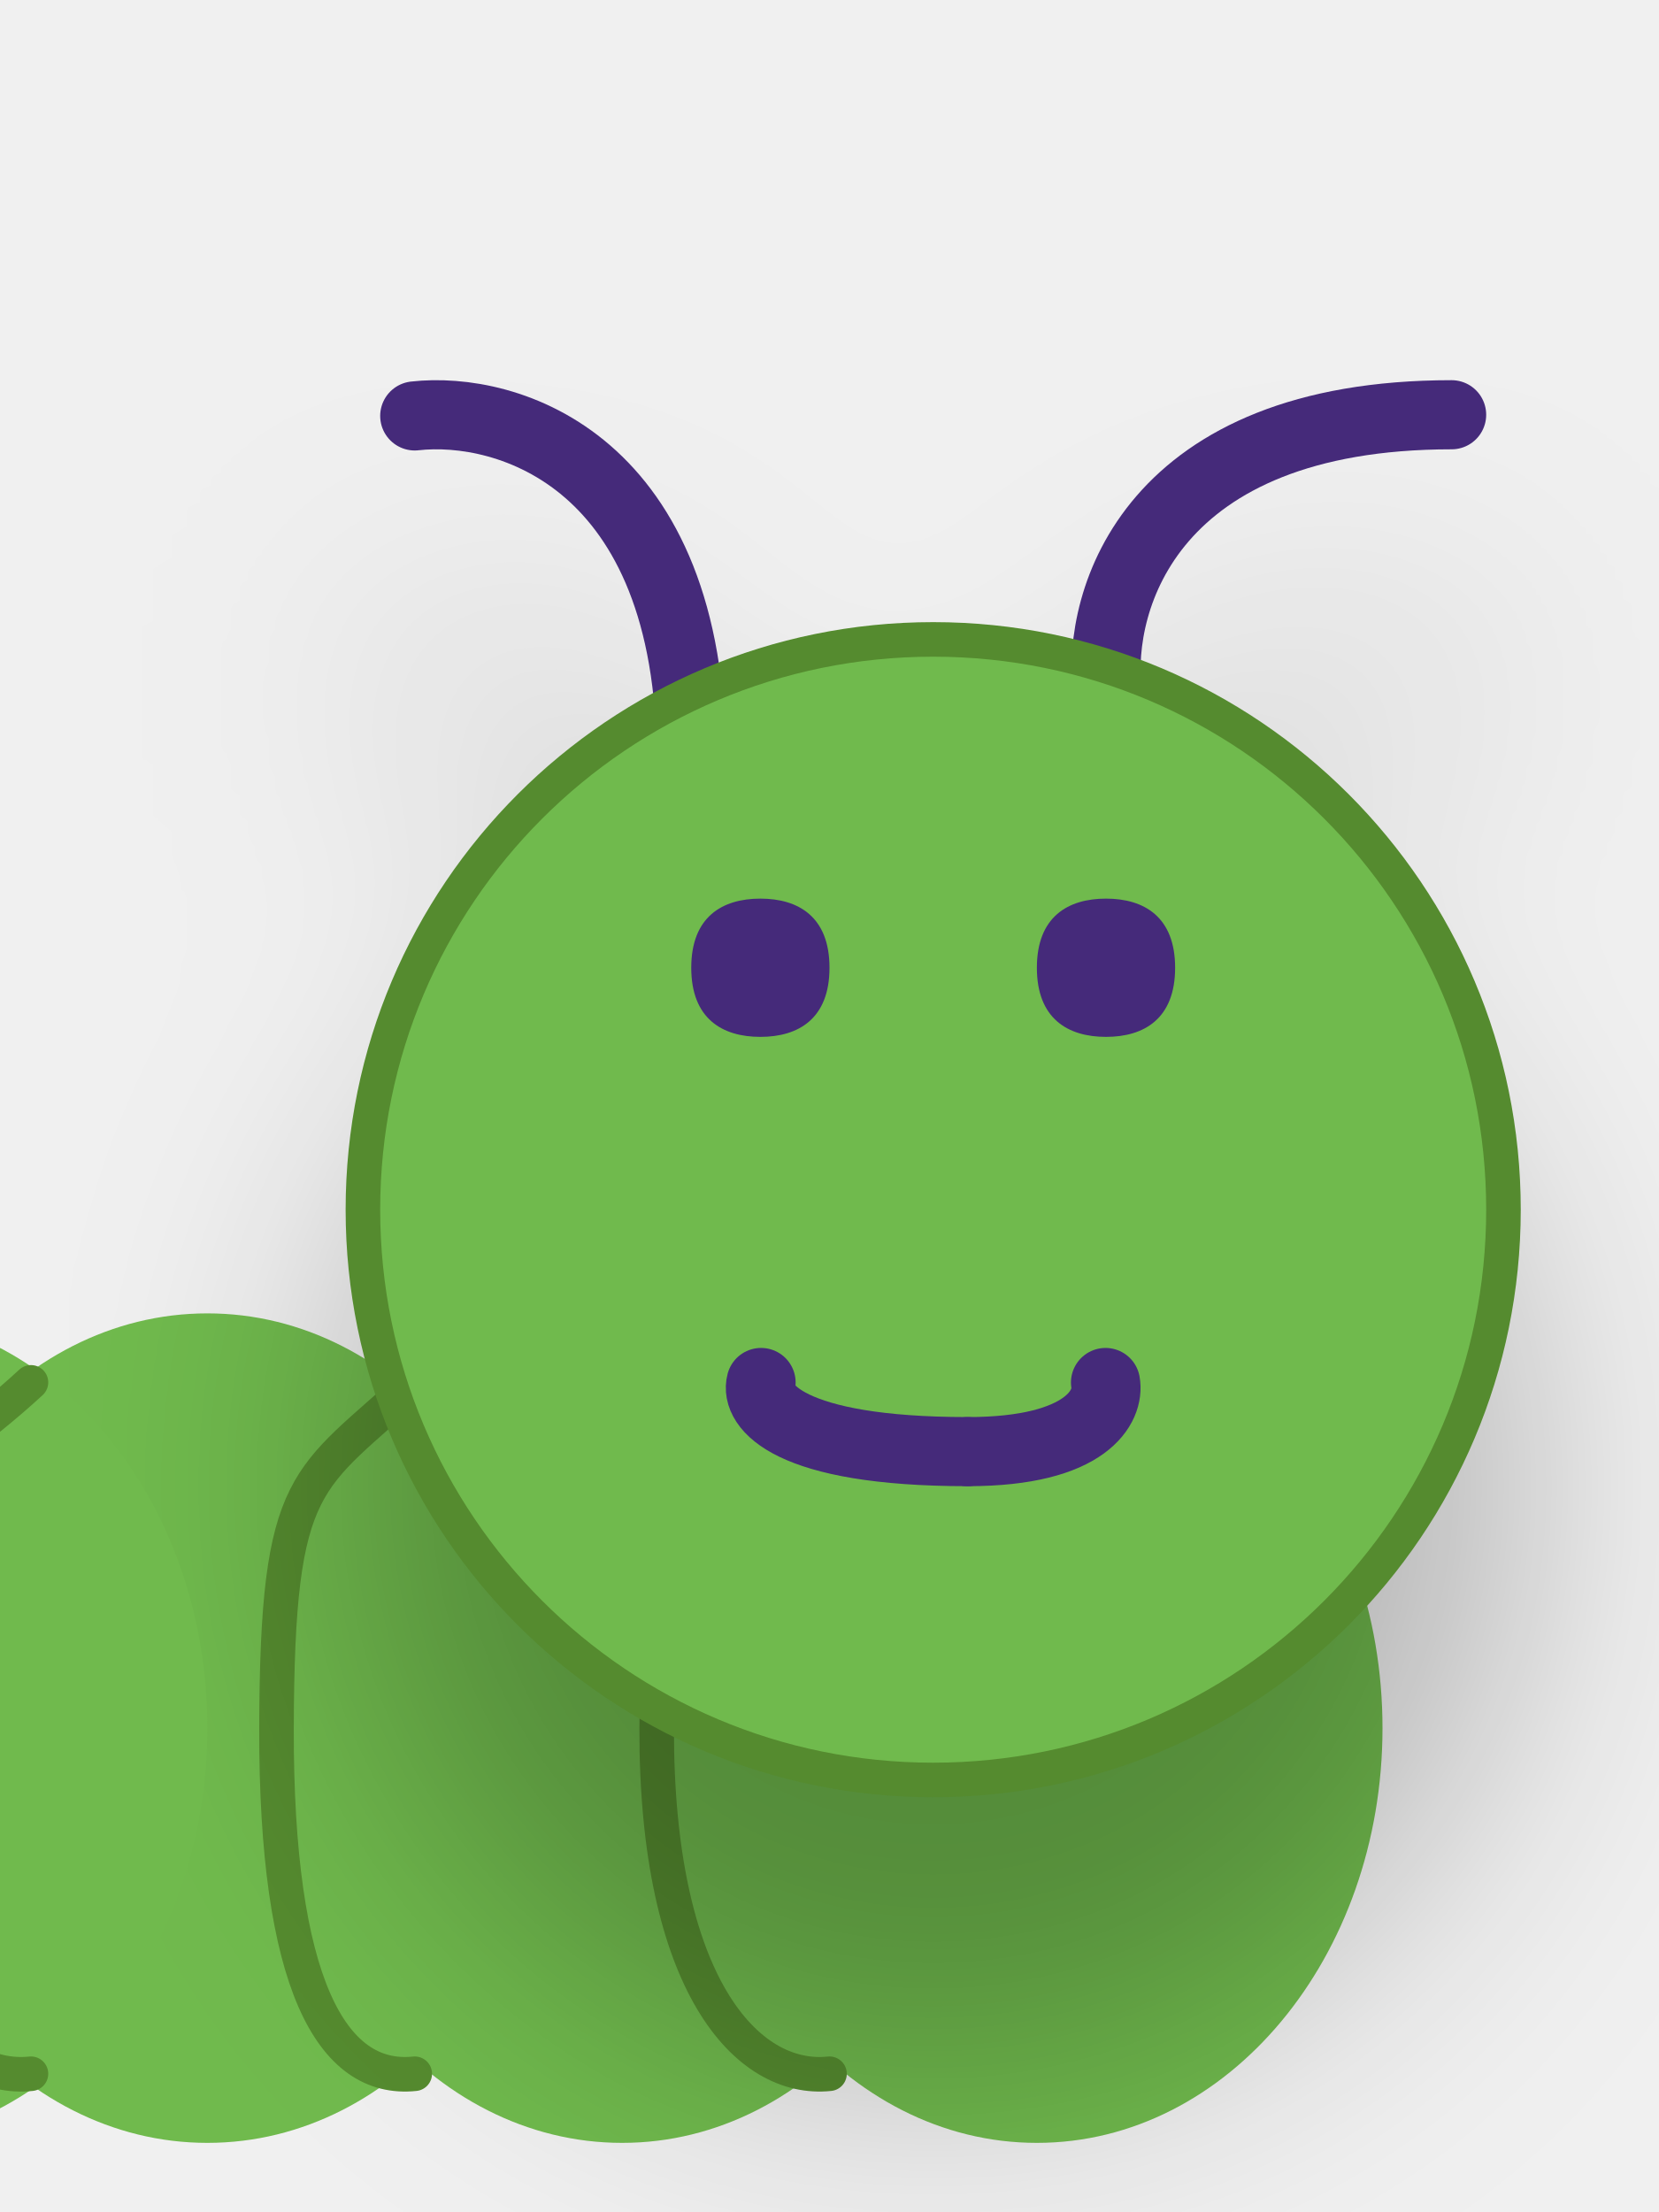
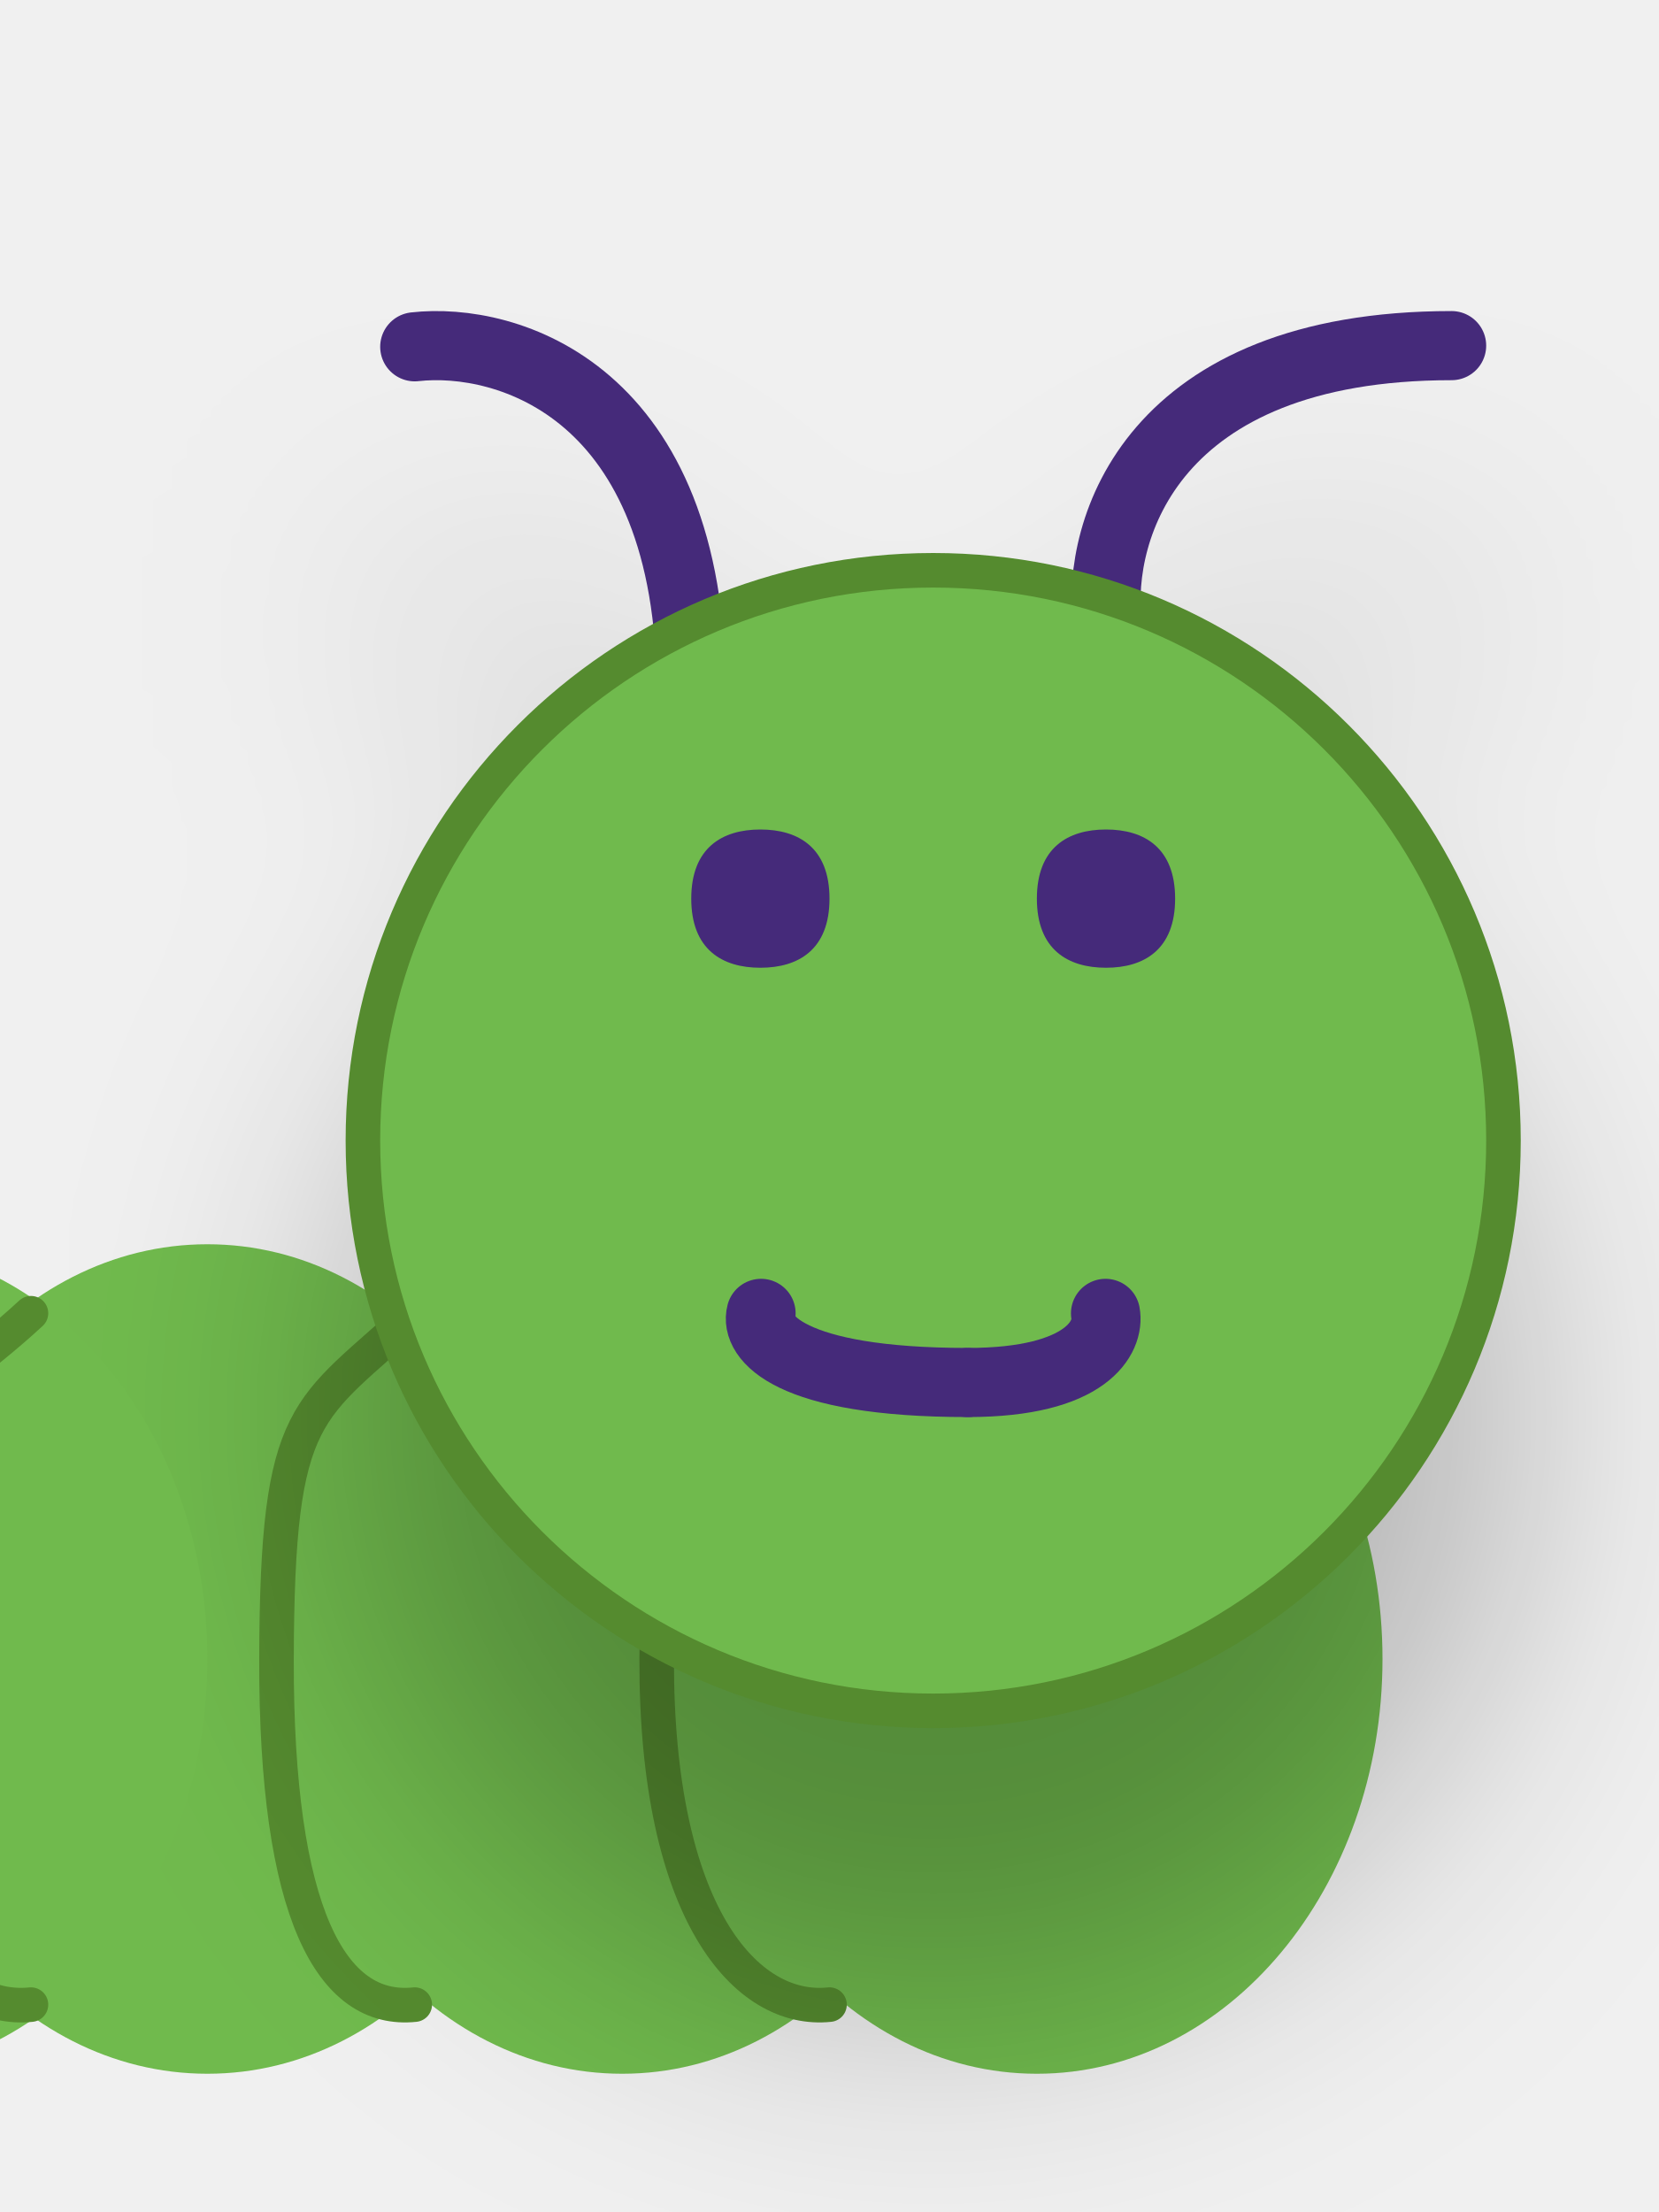
<svg xmlns="http://www.w3.org/2000/svg" width="24" height="32" viewBox="0 0 24 32" fill="none">
  <g clip-path="url(#clip0)">
-     <ellipse cx="15" cy="25" rx="5" ry="6" fill="#70BA4D" />
-     <ellipse cx="9" cy="25" rx="5" ry="6" fill="#70BA4D" />
-     <path d="M-10 26.452C-10 22.889 -7.112 20 -3.548 20H2V30H-6.452C-8.411 30 -10 28.411 -10 26.452Z" fill="#70BA4D" />
-     <path d="M2 20H3V30H2V20Z" fill="#1FC7D4" />
-     <path d="M15 20H-2V30H15V20Z" fill="#70BA4D" />
-     <path d="M12 30C10.795 30.127 9.491 28.683 9.5 25C9.509 21.317 10.577 21.441 12.134 20" stroke="#558B2F" stroke-width="0.5" stroke-linecap="round" />
-     <ellipse cx="3" cy="25" rx="5" ry="6" fill="#70BA4D" />
-     <path d="M6 30C4.795 30.127 3.991 28.683 4 25C4.009 21.317 4.443 21.441 6 20" stroke="#558B2F" stroke-width="0.5" stroke-linecap="round" />
+     <ellipse cx="15" cy="24" rx="5" ry="6" fill="#70BA4D" />
+     <ellipse cx="9" cy="24" rx="5" ry="6" fill="#70BA4D" />
+     <path d="M-10 25.452C-10 21.889 -7.112 19 -3.548 19H2V29H-6.452C-8.411 29 -10 27.411 -10 25.452Z" fill="#70BA4D" />
+     <path d="M2 19H3V29H2V19Z" fill="#1FC7D4" />
+     <path d="M15 19H-2V29H15V19Z" fill="#70BA4D" />
+     <path d="M12 29C10.795 29.127 9.491 27.683 9.5 24C9.509 20.317 10.577 20.441 12.134 19" stroke="#558B2F" stroke-width="0.5" stroke-linecap="round" />
+     <ellipse cx="3" cy="24" rx="5" ry="6" fill="#70BA4D" />
+     <path d="M6 29C4.795 29.127 3.991 27.683 4 24C4.009 20.317 4.443 20.441 6 19" stroke="#558B2F" stroke-width="0.5" stroke-linecap="round" />
    <g filter="url(#filter0_d)">
-       <path d="M6 6.017C7.333 5.866 10 6.651 10 11" stroke="#452A7A" stroke-linecap="round" />
-       <path d="M16.017 10C15.866 8.667 16.651 6 21 6" stroke="#452A7A" stroke-linecap="round" />
-       <circle cx="13.5" cy="17.5" r="8.25" fill="#70BA4D" stroke="#558B2F" stroke-width="0.5" />
-       <path d="M15.993 20C16.054 20.333 15.74 21 14 21" stroke="#452A7A" stroke-linecap="round" />
-       <path d="M11.01 20C10.92 20.333 11.391 21 14 21" stroke="#452A7A" stroke-linecap="round" />
-       <path d="M12 14C12 14.736 11.552 15 11 15C10.448 15 10 14.736 10 14C10 13.264 10.448 13 11 13C11.552 13 12 13.264 12 14Z" fill="#452A7A" />
-       <path d="M17 14C17 14.736 16.552 15 16 15C15.448 15 15 14.736 15 14C15 13.264 15.448 13 16 13C16.552 13 17 13.264 17 14Z" fill="#452A7A" />
+       <path d="M6 5.017C7.333 4.866 10 5.651 10 10" stroke="#452A7A" stroke-linecap="round" />
+       <path d="M16.017 9C15.866 7.667 16.651 5 21 5" stroke="#452A7A" stroke-linecap="round" />
+       <circle cx="13.5" cy="16.5" r="8.25" fill="#70BA4D" stroke="#558B2F" stroke-width="0.5" />
+       <path d="M15.993 19C16.054 19.333 15.74 20 14 20" stroke="#452A7A" stroke-linecap="round" />
+       <path d="M11.01 19C10.92 19.333 11.391 20 14 20" stroke="#452A7A" stroke-linecap="round" />
+       <path d="M12 13C12 13.736 11.552 14 11 14C10.448 14 10 13.736 10 13C10 12.264 10.448 12 11 12C11.552 12 12 12.264 12 13Z" fill="#452A7A" />
+       <path d="M17 13C17 13.736 16.552 14 16 14C15.448 14 15 13.736 15 13C15 12.264 15.448 12 16 12C16.552 12 17 12.264 17 13Z" fill="#452A7A" />
    </g>
-     <ellipse cx="-2" cy="25" rx="5" ry="6" fill="#70BA4D" />
-     <path d="M0.448 30C-0.757 30.127 -2.009 28.683 -2 25C-1.991 21.317 -1.109 21.439 0.448 19.998" stroke="#558B2F" stroke-width="0.5" stroke-linecap="round" />
+     <ellipse cx="-2" cy="24" rx="5" ry="6" fill="#70BA4D" />
+     <path d="M0.448 29C-0.757 29.127 -2.009 27.683 -2 24C-1.991 20.317 -1.109 20.439 0.448 18.998" stroke="#558B2F" stroke-width="0.5" stroke-linecap="round" />
  </g>
  <defs>
-     <filter id="filter0_d" x="1" y="5.5" width="25" height="28.5" filterUnits="userSpaceOnUse" color-interpolation-filters="sRGB">
+     <filter id="filter0_d" x="1" y="4.5" width="25" height="28.5" filterUnits="userSpaceOnUse" color-interpolation-filters="sRGB">
      <feFlood flood-opacity="0" result="BackgroundImageFix" />
      <feColorMatrix in="SourceAlpha" type="matrix" values="0 0 0 0 0 0 0 0 0 0 0 0 0 0 0 0 0 0 127 0" />
      <feOffset dy="4" />
      <feGaussianBlur stdDeviation="2" />
      <feColorMatrix type="matrix" values="0 0 0 0 0 0 0 0 0 0 0 0 0 0 0 0 0 0 0.25 0" />
      <feBlend mode="normal" in2="BackgroundImageFix" result="effect1_dropShadow" />
      <feBlend mode="normal" in="SourceGraphic" in2="effect1_dropShadow" result="shape" />
    </filter>
    <clipPath id="clip0">
      <rect width="35" height="50" fill="white" transform="translate(-11)" />
    </clipPath>
  </defs>
</svg>
